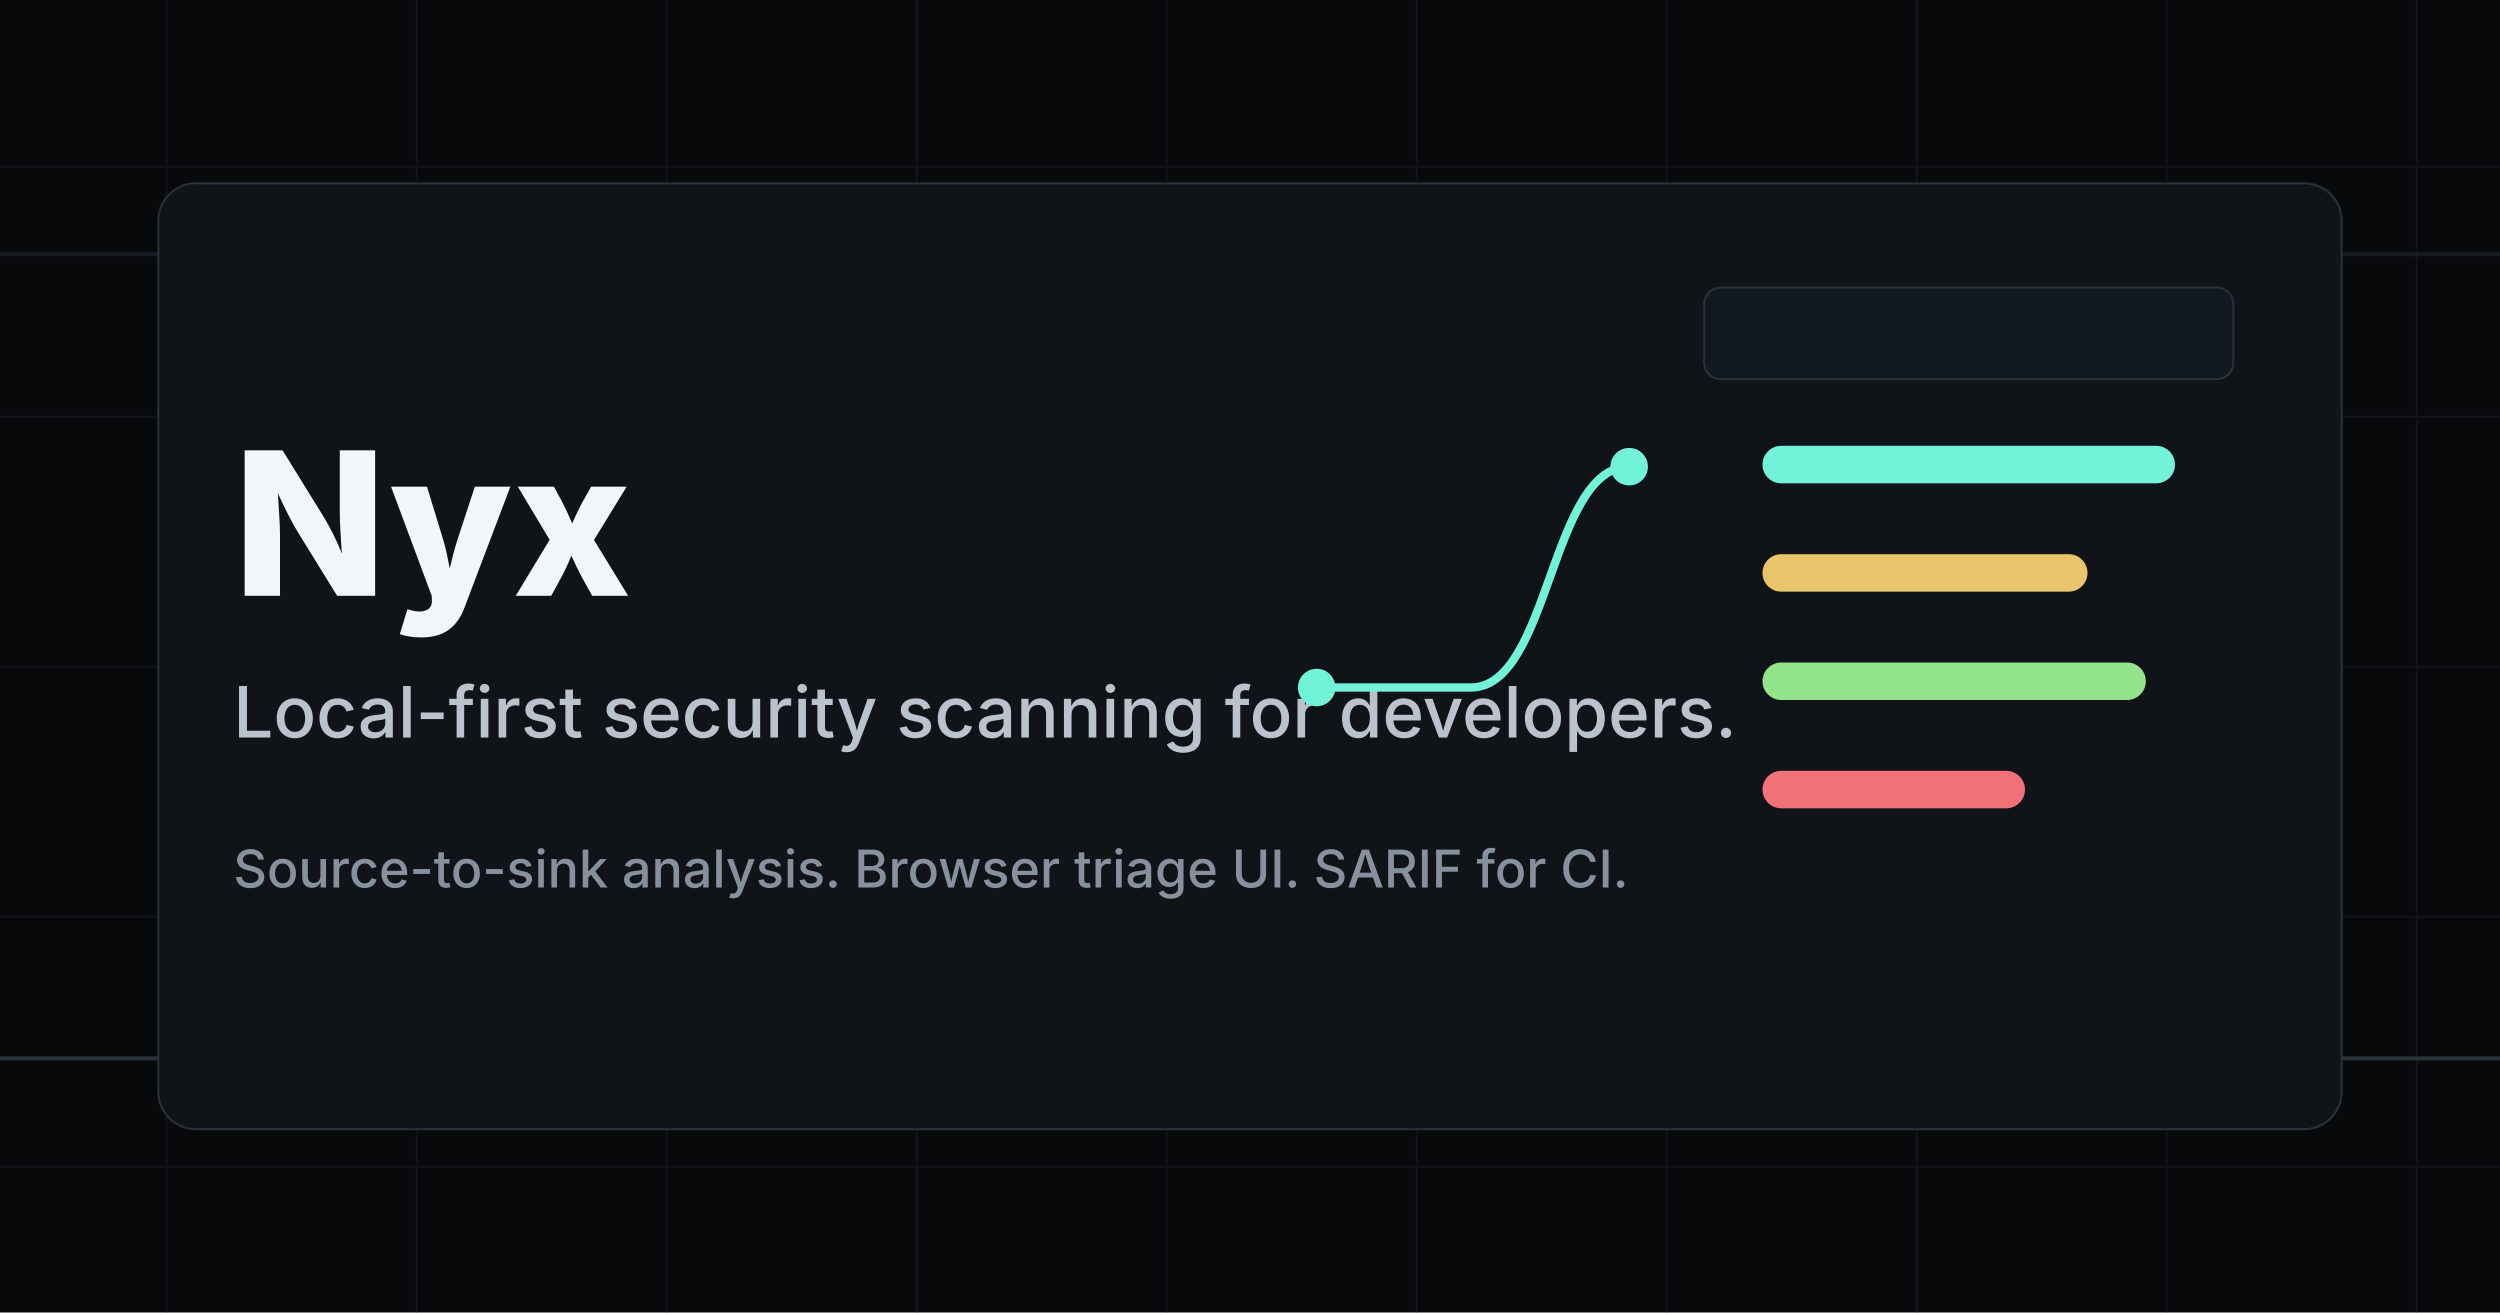
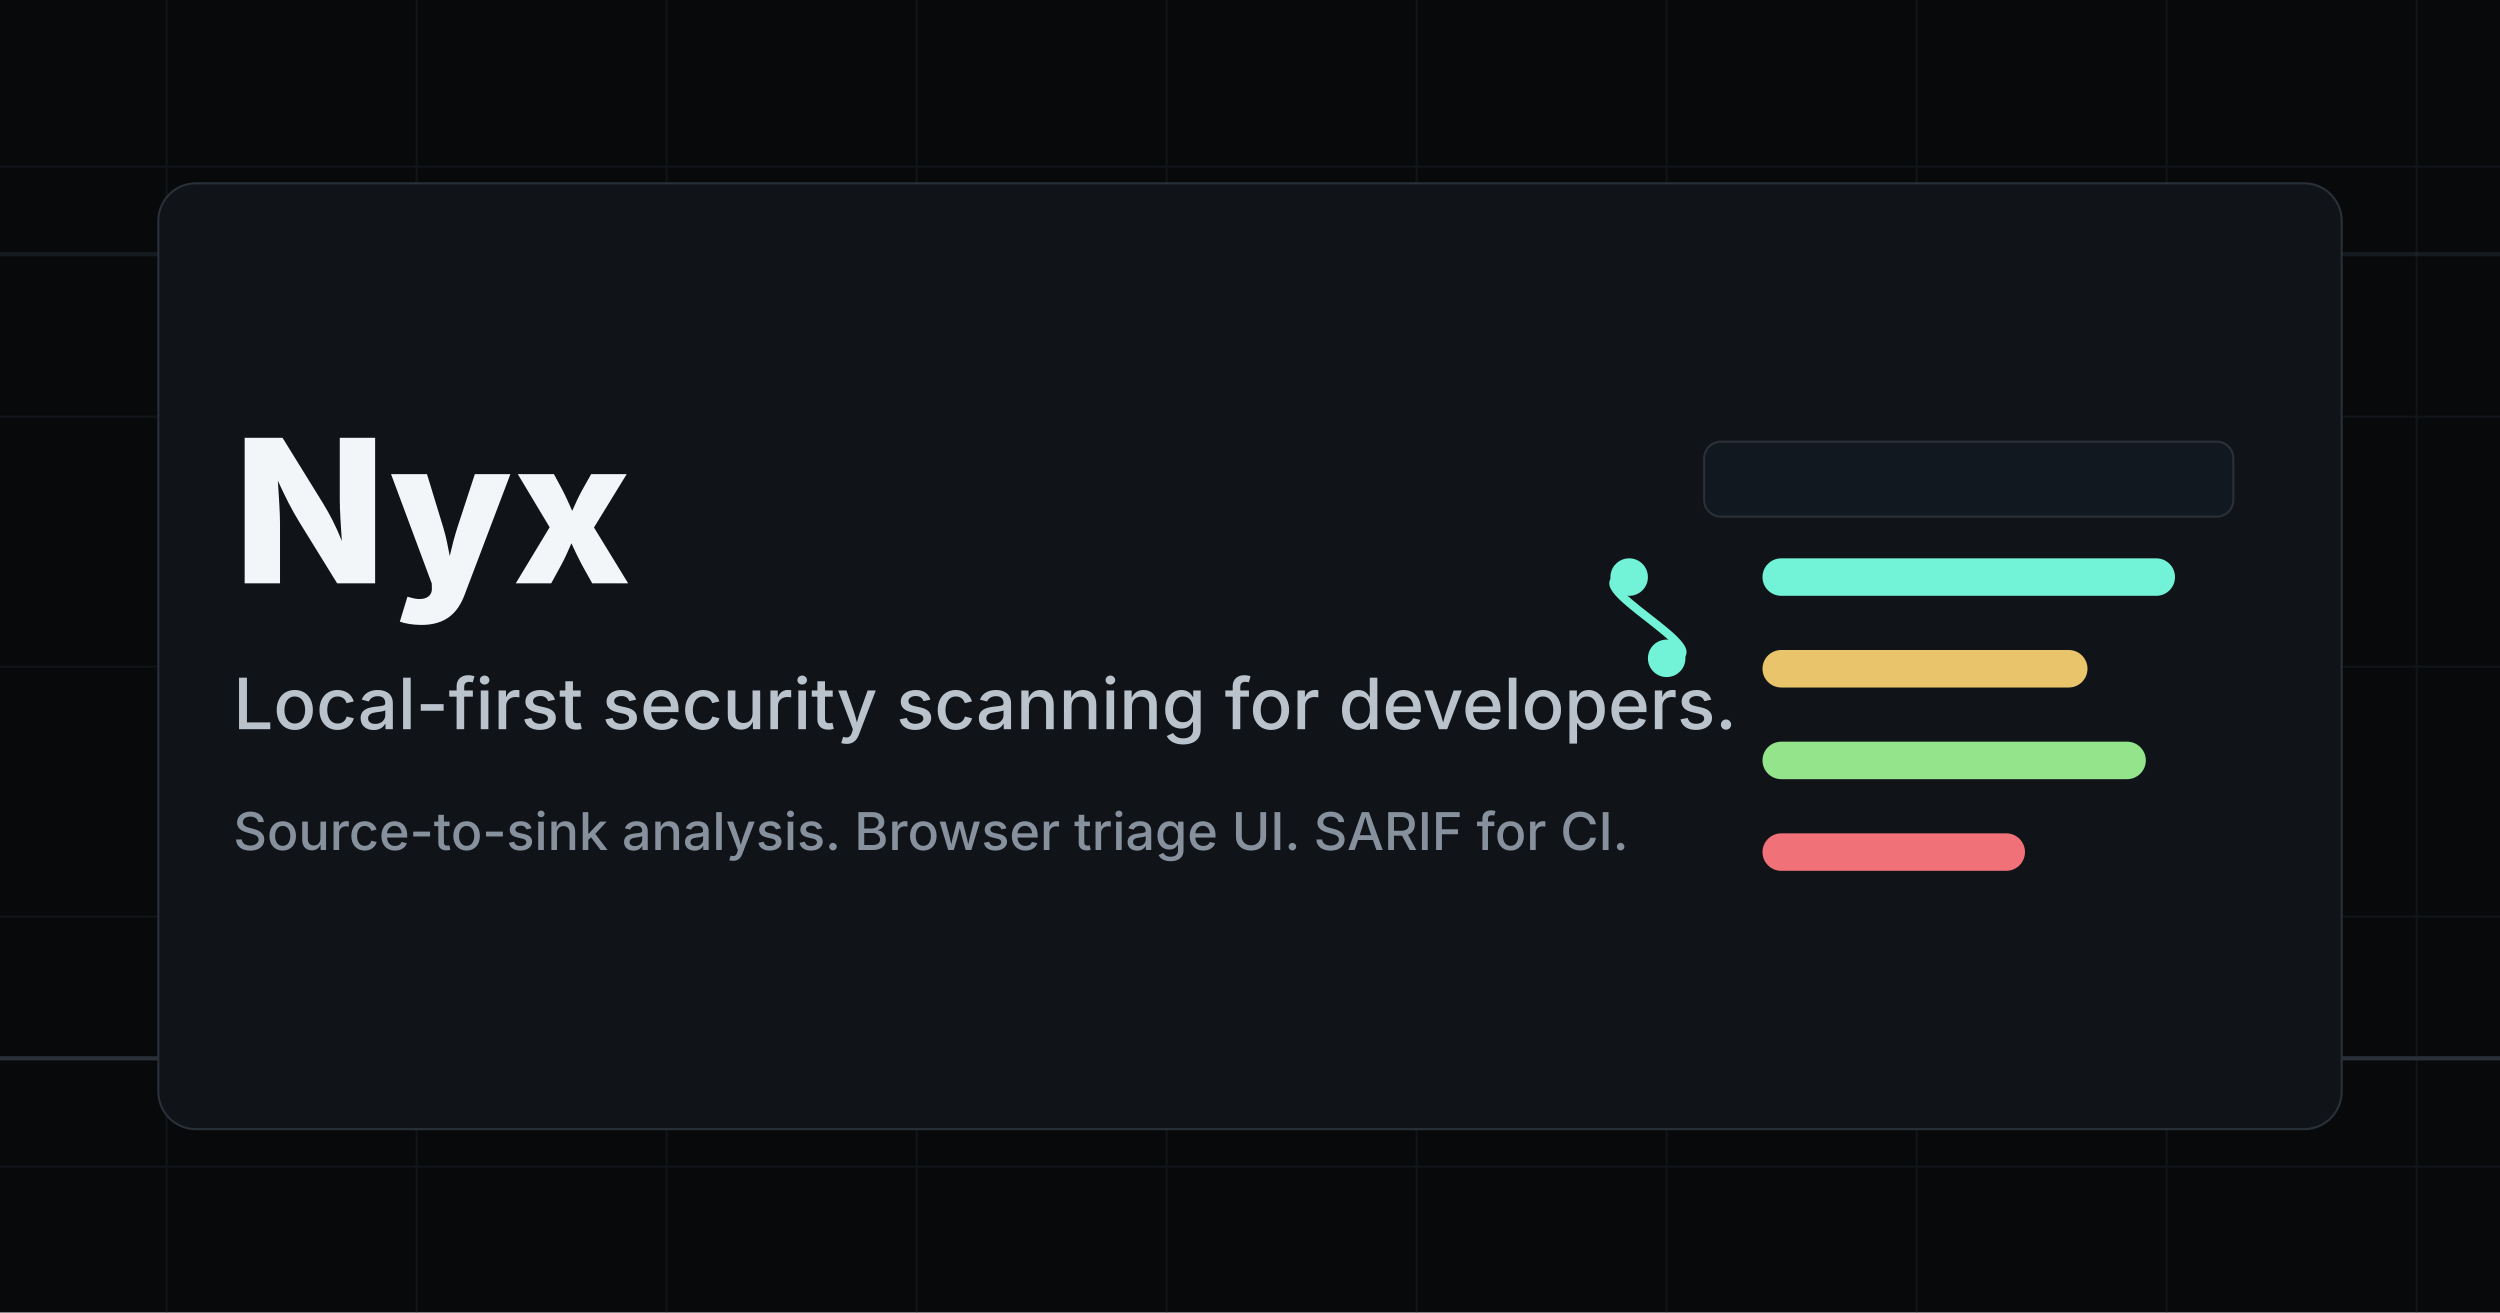
<svg xmlns="http://www.w3.org/2000/svg" viewBox="0 0 1200 630" role="img" aria-label="Nyx local-first security scanner for developers">
  <rect width="1200" height="630" fill="#08090b" />
  <path d="M0 508H1200" stroke="#2a3038" stroke-width="2" />
  <path d="M0 122H1200" stroke="#161b22" stroke-width="2" />
  <g opacity="0.28">
    <path d="M80 0V630M200 0V630M320 0V630M440 0V630M560 0V630M680 0V630M800 0V630M920 0V630M1040 0V630M1160 0V630" stroke="#26313a" />
    <path d="M0 80H1200M0 200H1200M0 320H1200M0 440H1200M0 560H1200" stroke="#26313a" />
  </g>
  <rect x="76" y="88" width="1048" height="454" rx="18" fill="#101318" stroke="#2a3038" />
-   <text x="112" y="286" font-family="-apple-system, BlinkMacSystemFont, 'Segoe UI', system-ui, sans-serif" font-size="96" font-weight="800" letter-spacing="0" fill="#f3f6f8">Nyx</text>
-   <text x="112" y="354" font-family="-apple-system, BlinkMacSystemFont, 'Segoe UI', system-ui, sans-serif" font-size="34" font-weight="500" letter-spacing="0" fill="#bac3cc">Local-first security scanning for developers.</text>
-   <text x="112" y="426" font-family="-apple-system, BlinkMacSystemFont, 'Segoe UI', system-ui, sans-serif" font-size="25" font-weight="500" letter-spacing="0" fill="#87919e">Source-to-sink analysis. Browser triage UI. SARIF for CI.</text>
-   <rect x="818" y="138" width="254" height="44" rx="8" fill="#111820" stroke="#2a3038" />
-   <rect x="846" y="214" width="198" height="18" rx="9" fill="#72f3d7" />
-   <rect x="846" y="266" width="156" height="18" rx="9" fill="#e9c46a" />
-   <rect x="846" y="318" width="184" height="18" rx="9" fill="#93e48b" />
-   <rect x="846" y="370" width="126" height="18" rx="9" fill="#f07178" />
-   <path d="M782 224C744 224 744 330 706 330H632" fill="none" stroke="#72f3d7" stroke-width="4" stroke-linecap="round" />
-   <circle cx="782" cy="224" r="9" fill="#72f3d7" />
-   <circle cx="632" cy="330" r="9" fill="#72f3d7" />
+   <text x="112" y="280" font-family="-apple-system, BlinkMacSystemFont, 'Segoe UI', system-ui, sans-serif" font-size="96" font-weight="800" letter-spacing="0" fill="#f3f6f8">Nyx</text>
+   <text x="112" y="350" font-family="-apple-system, BlinkMacSystemFont, 'Segoe UI', system-ui, sans-serif" font-size="34" font-weight="500" letter-spacing="0" fill="#bac3cc">Local-first security scanning for developers.</text>
+   <text x="112" y="408" font-family="-apple-system, BlinkMacSystemFont, 'Segoe UI', system-ui, sans-serif" font-size="25" font-weight="500" letter-spacing="0" fill="#87919e">Source-to-sink analysis. Browser triage UI. SARIF for CI.</text>
+   <rect x="818" y="212" width="254" height="36" rx="8" fill="#111820" stroke="#2a3038" />
+   <rect x="846" y="268" width="198" height="18" rx="9" fill="#72f3d7" />
+   <rect x="846" y="312" width="156" height="18" rx="9" fill="#e9c46a" />
+   <rect x="846" y="356" width="184" height="18" rx="9" fill="#93e48b" />
+   <rect x="846" y="400" width="126" height="18" rx="9" fill="#f07178" />
+   <path d="M782 277C750 277 832 316 800 316" fill="none" stroke="#72f3d7" stroke-width="4" stroke-linecap="round" />
+   <circle cx="782" cy="277" r="9" fill="#72f3d7" />
+   <circle cx="800" cy="316" r="9" fill="#72f3d7" />
</svg>
